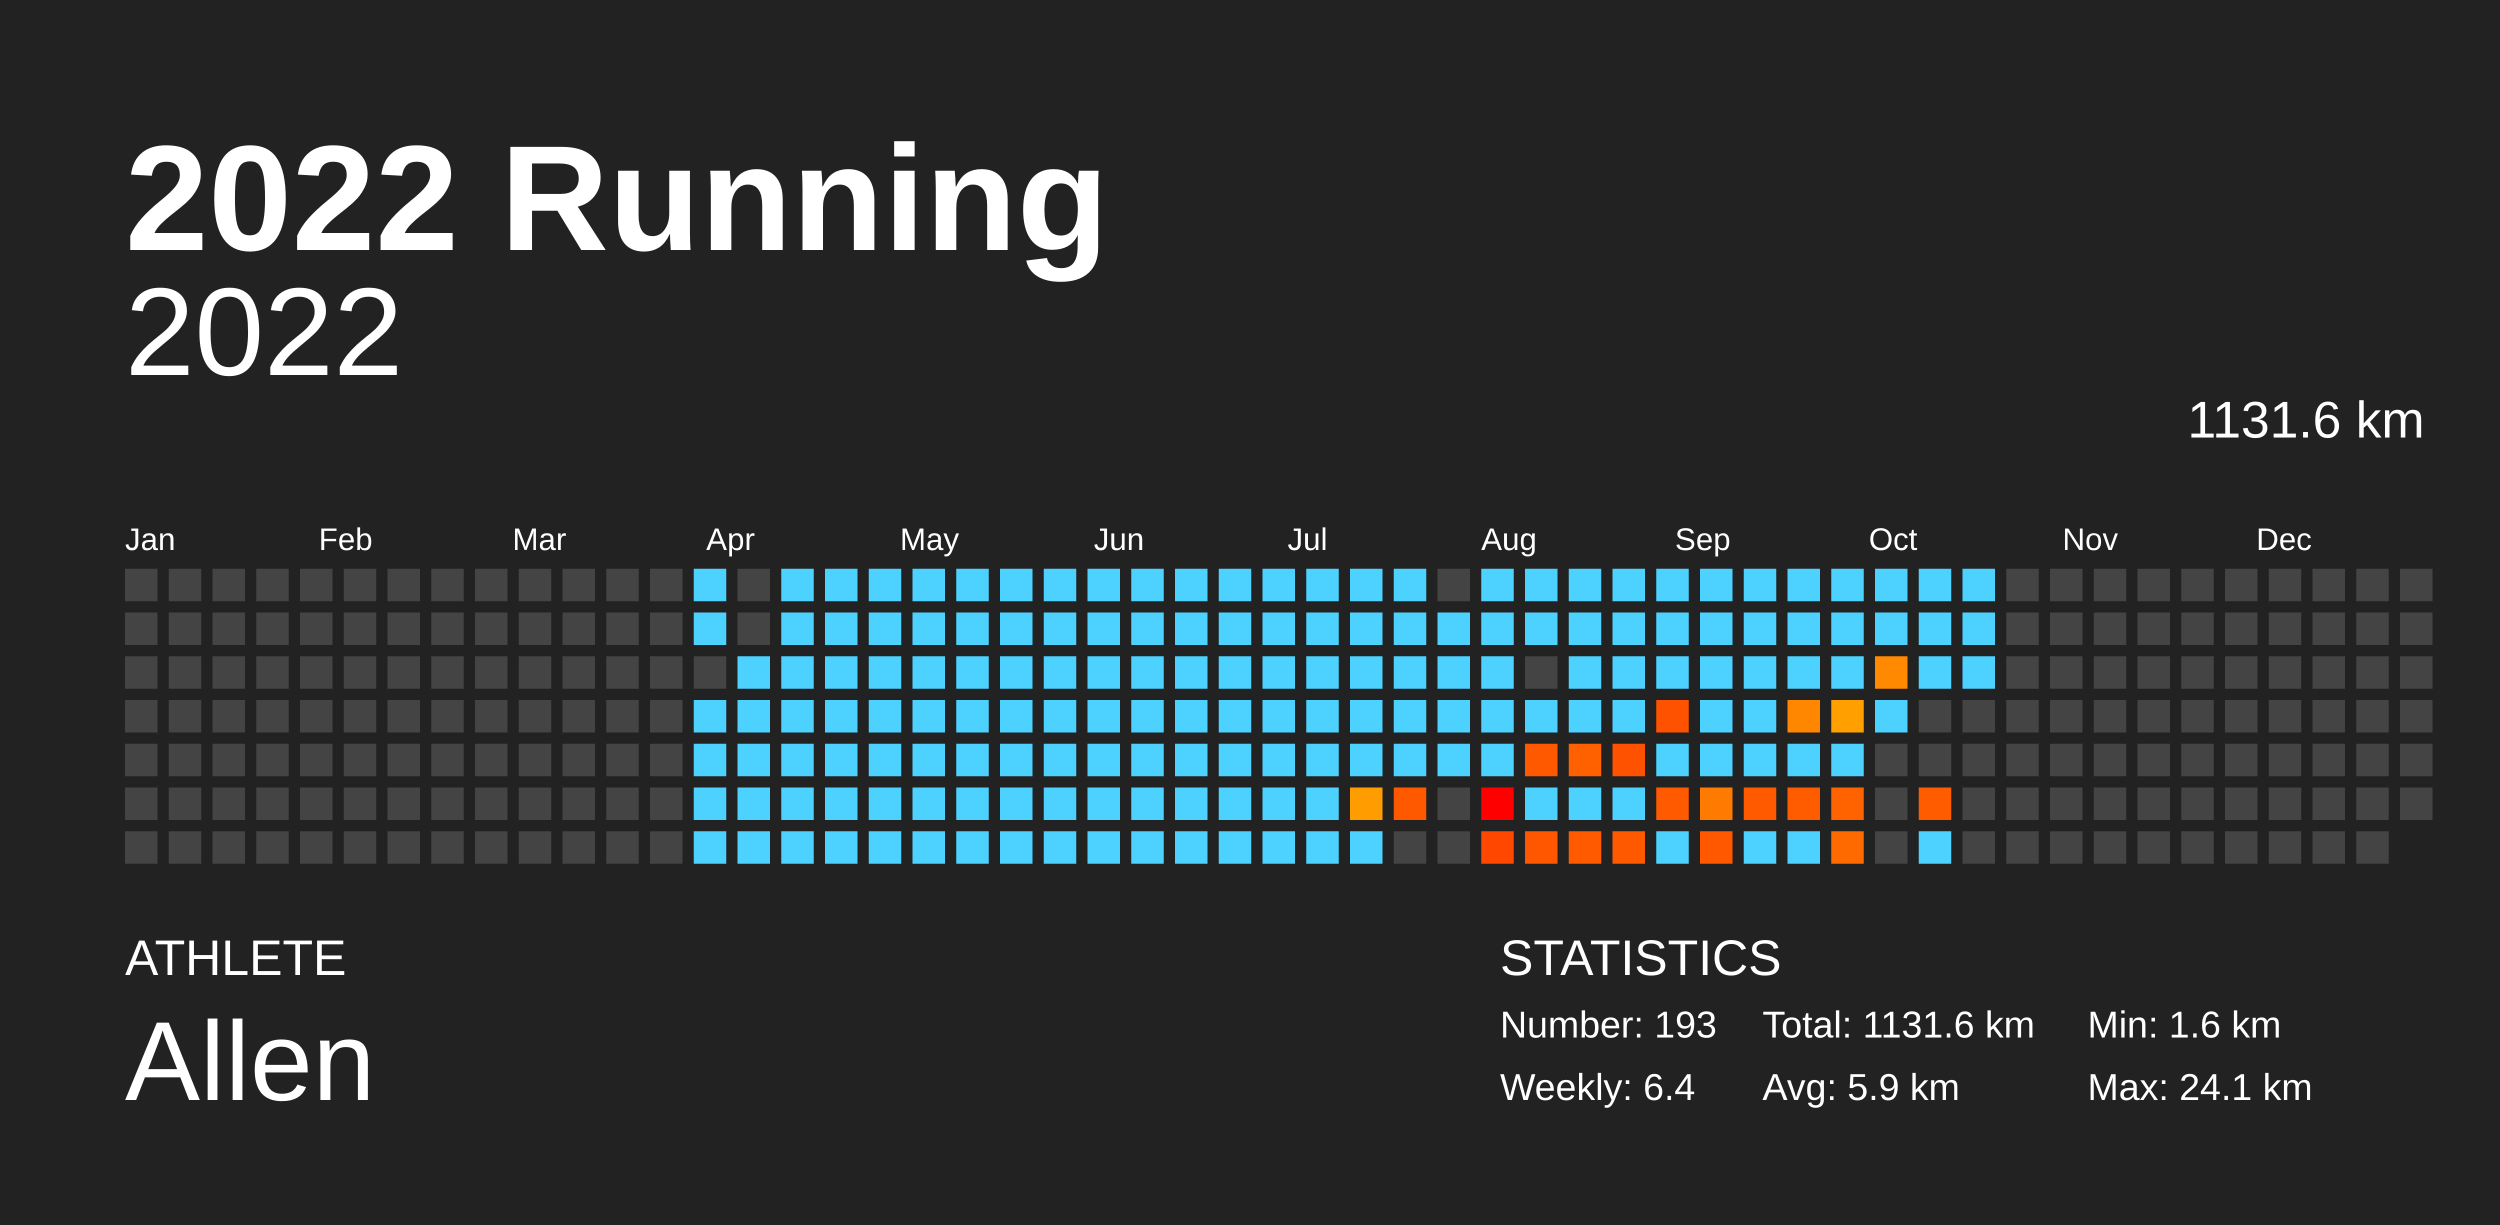
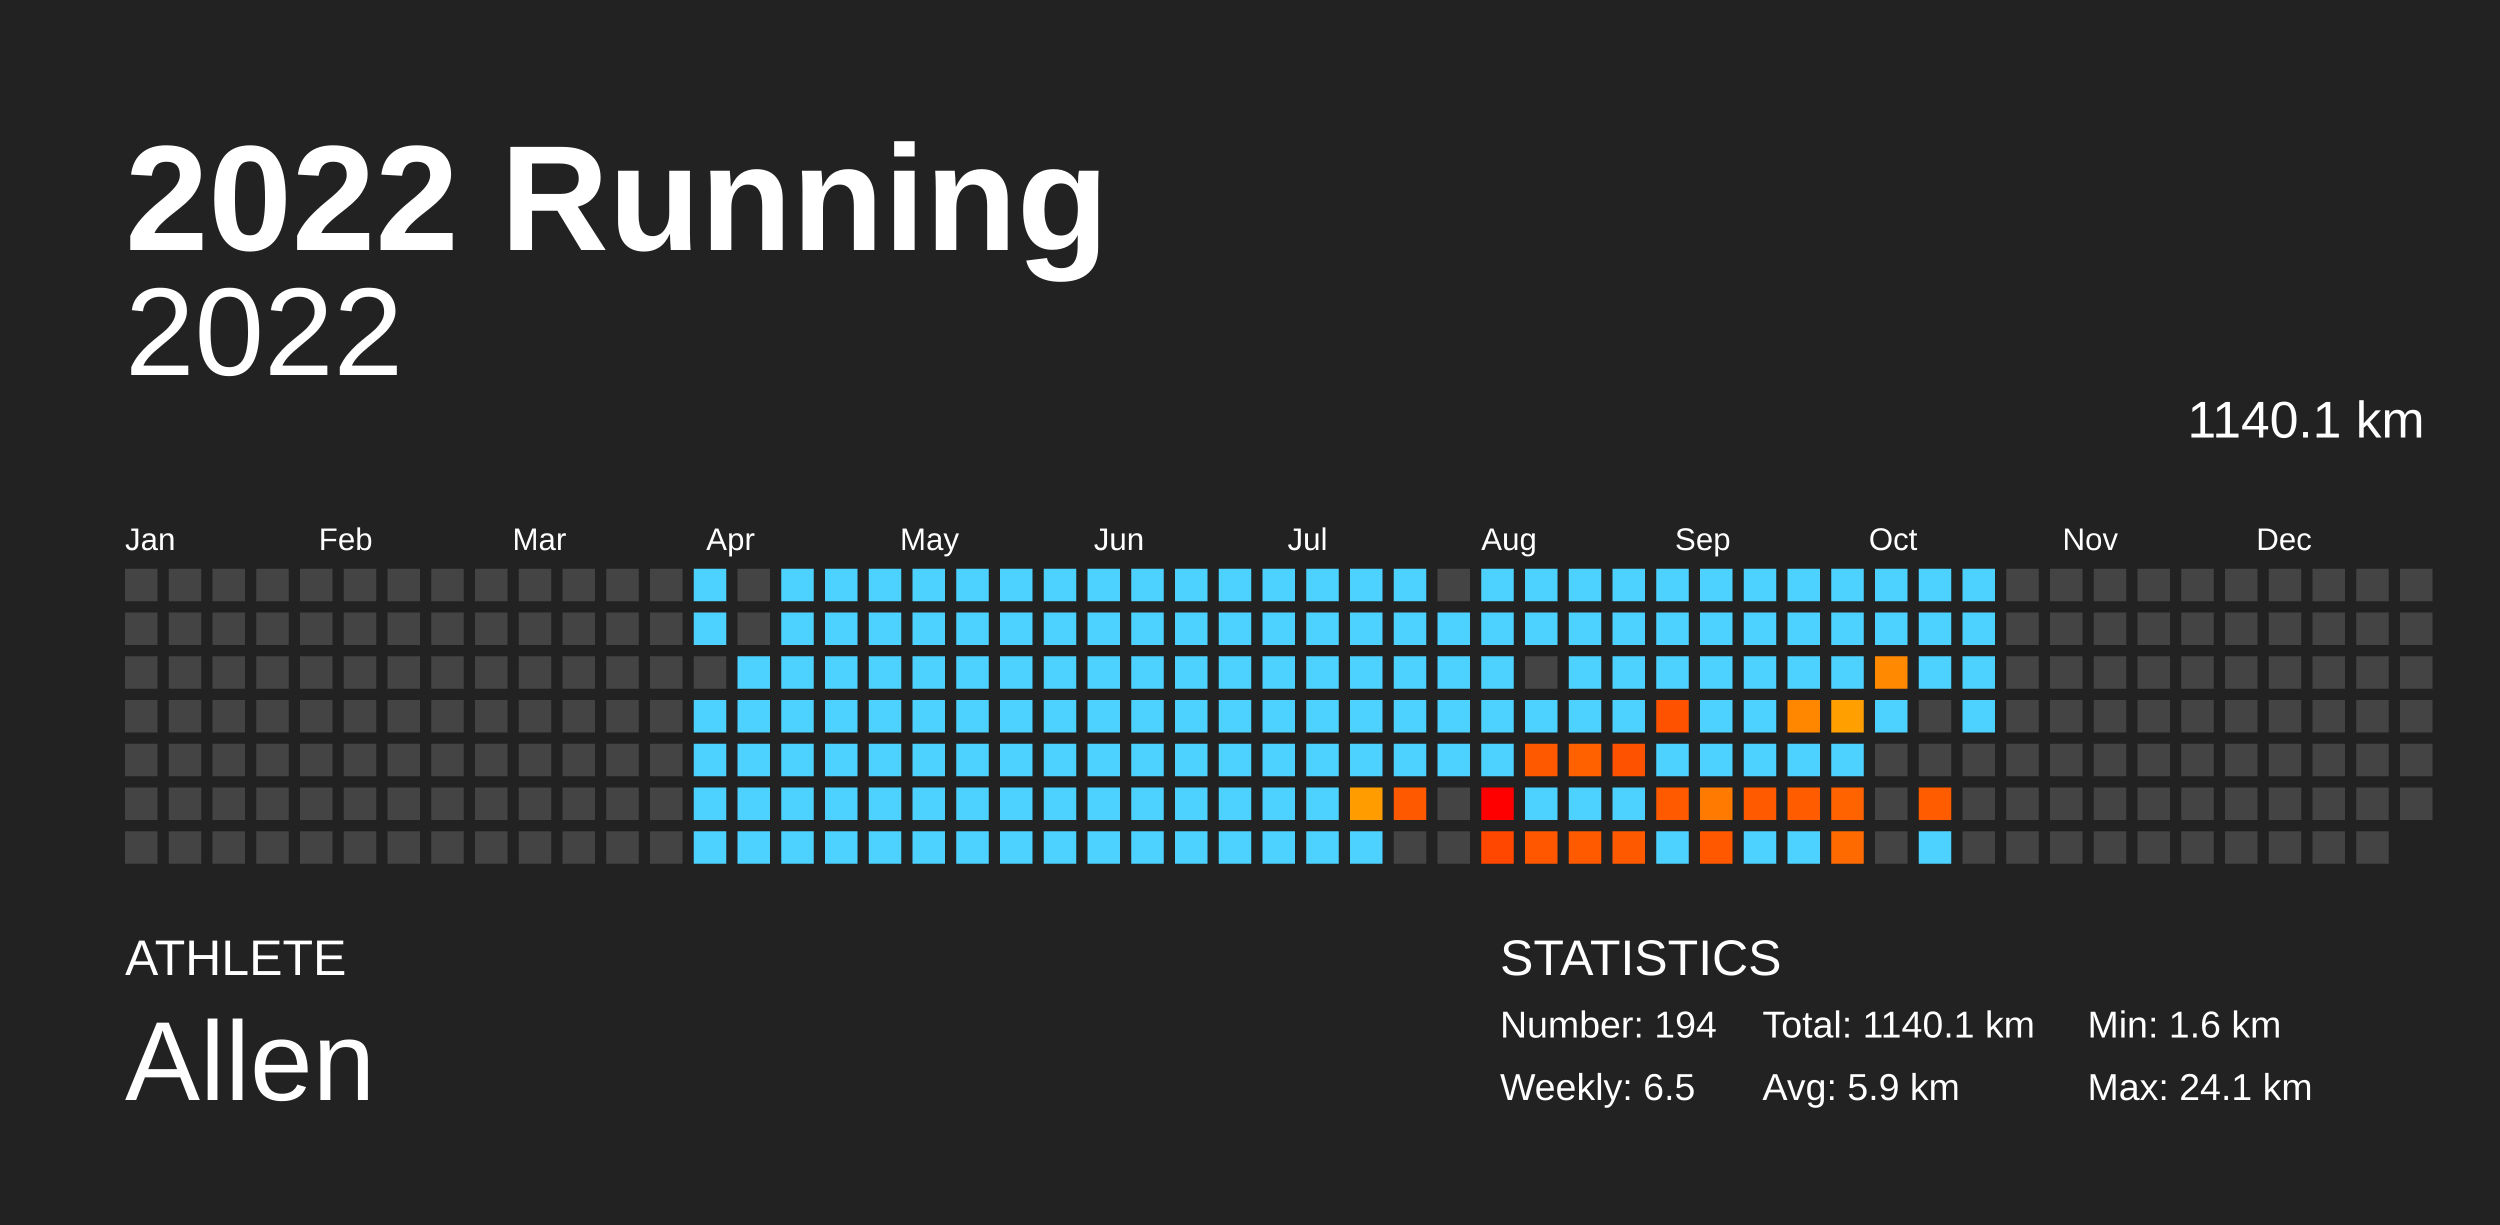
<svg xmlns="http://www.w3.org/2000/svg" baseProfile="full" height="98mm" version="1.1" viewBox="0,0,200,98" width="200mm">
  <defs />
  <rect fill="#222222" height="98" width="200" x="0" y="0" />
  <text fill="#FFFFFF" style="font-size:12px; font-family:Arial; font-weight:bold;" x="10" y="20">2022 Running</text>
  <text fill="#FFFFFF" style="font-size:4px; font-family:Arial" x="10" y="78">ATHLETE</text>
  <text fill="#FFFFFF" style="font-size:9px; font-family:Arial" x="10" y="88">Allen</text>
  <text fill="#FFFFFF" style="font-size:4px; font-family:Arial" x="120" y="78">STATISTICS</text>
-   <text fill="#FFFFFF" style="font-size:3px; font-family:Arial" x="120" y="83">Number: 193</text>
-   <text fill="#FFFFFF" style="font-size:3px; font-family:Arial" x="120" y="88">Weekly: 6.4</text>
-   <text fill="#FFFFFF" style="font-size:3px; font-family:Arial" x="141" y="83">Total: 1131.6 km</text>
+   <text fill="#FFFFFF" style="font-size:3px; font-family:Arial" x="120" y="83">Number: 194</text>
+   <text fill="#FFFFFF" style="font-size:3px; font-family:Arial" x="120" y="88">Weekly: 6.5</text>
+   <text fill="#FFFFFF" style="font-size:3px; font-family:Arial" x="141" y="83">Total: 1140.1 km</text>
  <text fill="#FFFFFF" style="font-size:3px; font-family:Arial" x="141" y="88">Avg: 5.9 km</text>
  <text fill="#FFFFFF" style="font-size:3px; font-family:Arial" x="167" y="83">Min: 1.6 km</text>
  <text fill="#FFFFFF" style="font-size:3px; font-family:Arial" x="167" y="88">Max: 24.1 km</text>
  <text alignment-baseline="hanging" fill="#FFFFFF" style="font-size:10.0px; font-family:Arial;" x="10" y="30">2022</text>
-   <text alignment-baseline="hanging" fill="#FFFFFF" style="font-size:4.125px; font-family:Arial;" x="175" y="35">1131.6 km</text>
+   <text alignment-baseline="hanging" fill="#FFFFFF" style="font-size:4.125px; font-family:Arial;" x="175" y="35">1140.1 km</text>
  <text fill="#FFFFFF" style="font-size:2.5px; font-family:Arial" x="10.0" y="44">Jan</text>
  <text fill="#FFFFFF" style="font-size:2.5px; font-family:Arial" x="25.5" y="44">Feb</text>
  <text fill="#FFFFFF" style="font-size:2.5px; font-family:Arial" x="41.0" y="44">Mar</text>
  <text fill="#FFFFFF" style="font-size:2.5px; font-family:Arial" x="56.5" y="44">Apr</text>
  <text fill="#FFFFFF" style="font-size:2.5px; font-family:Arial" x="72.0" y="44">May</text>
  <text fill="#FFFFFF" style="font-size:2.5px; font-family:Arial" x="87.5" y="44">Jun</text>
  <text fill="#FFFFFF" style="font-size:2.5px; font-family:Arial" x="103.0" y="44">Jul</text>
  <text fill="#FFFFFF" style="font-size:2.5px; font-family:Arial" x="118.5" y="44">Aug</text>
  <text fill="#FFFFFF" style="font-size:2.5px; font-family:Arial" x="134.0" y="44">Sep</text>
  <text fill="#FFFFFF" style="font-size:2.5px; font-family:Arial" x="149.5" y="44">Oct</text>
  <text fill="#FFFFFF" style="font-size:2.5px; font-family:Arial" x="165.0" y="44">Nov</text>
  <text fill="#FFFFFF" style="font-size:2.5px; font-family:Arial" x="180.5" y="44">Dec</text>
  <rect fill="#444444" height="2.6" width="2.6" x="10.0" y="45.5" />
  <rect fill="#444444" height="2.6" width="2.6" x="10.0" y="49.0" />
  <rect fill="#444444" height="2.6" width="2.6" x="10.0" y="52.5" />
  <rect fill="#444444" height="2.6" width="2.6" x="10.0" y="56.0" />
  <rect fill="#444444" height="2.6" width="2.6" x="10.0" y="59.5" />
  <rect fill="#444444" height="2.6" width="2.6" x="10.0" y="63.0" />
  <rect fill="#444444" height="2.6" width="2.6" x="10.0" y="66.5" />
  <rect fill="#444444" height="2.6" width="2.6" x="13.5" y="45.5" />
  <rect fill="#444444" height="2.6" width="2.6" x="13.5" y="49.0" />
  <rect fill="#444444" height="2.6" width="2.6" x="13.5" y="52.5" />
  <rect fill="#444444" height="2.6" width="2.6" x="13.5" y="56.0" />
  <rect fill="#444444" height="2.6" width="2.6" x="13.5" y="59.5" />
  <rect fill="#444444" height="2.6" width="2.6" x="13.5" y="63.0" />
  <rect fill="#444444" height="2.6" width="2.6" x="13.5" y="66.5" />
  <rect fill="#444444" height="2.6" width="2.6" x="17.0" y="45.5" />
  <rect fill="#444444" height="2.6" width="2.6" x="17.0" y="49.0" />
  <rect fill="#444444" height="2.6" width="2.6" x="17.0" y="52.5" />
  <rect fill="#444444" height="2.6" width="2.6" x="17.0" y="56.0" />
  <rect fill="#444444" height="2.6" width="2.6" x="17.0" y="59.5" />
  <rect fill="#444444" height="2.6" width="2.6" x="17.0" y="63.0" />
  <rect fill="#444444" height="2.6" width="2.6" x="17.0" y="66.5" />
  <rect fill="#444444" height="2.6" width="2.6" x="20.5" y="45.5" />
  <rect fill="#444444" height="2.6" width="2.6" x="20.5" y="49.0" />
  <rect fill="#444444" height="2.6" width="2.6" x="20.5" y="52.5" />
  <rect fill="#444444" height="2.6" width="2.6" x="20.5" y="56.0" />
  <rect fill="#444444" height="2.6" width="2.6" x="20.5" y="59.5" />
  <rect fill="#444444" height="2.6" width="2.6" x="20.5" y="63.0" />
  <rect fill="#444444" height="2.6" width="2.6" x="20.5" y="66.5" />
  <rect fill="#444444" height="2.6" width="2.6" x="24.0" y="45.5" />
  <rect fill="#444444" height="2.6" width="2.6" x="24.0" y="49.0" />
  <rect fill="#444444" height="2.6" width="2.6" x="24.0" y="52.5" />
  <rect fill="#444444" height="2.6" width="2.6" x="24.0" y="56.0" />
  <rect fill="#444444" height="2.6" width="2.6" x="24.0" y="59.5" />
  <rect fill="#444444" height="2.6" width="2.6" x="24.0" y="63.0" />
  <rect fill="#444444" height="2.6" width="2.6" x="24.0" y="66.5" />
  <rect fill="#444444" height="2.6" width="2.6" x="27.5" y="45.5" />
  <rect fill="#444444" height="2.6" width="2.6" x="27.5" y="49.0" />
  <rect fill="#444444" height="2.6" width="2.6" x="27.5" y="52.5" />
  <rect fill="#444444" height="2.6" width="2.6" x="27.5" y="56.0" />
  <rect fill="#444444" height="2.6" width="2.6" x="27.5" y="59.5" />
  <rect fill="#444444" height="2.6" width="2.6" x="27.5" y="63.0" />
  <rect fill="#444444" height="2.6" width="2.6" x="27.5" y="66.5" />
  <rect fill="#444444" height="2.6" width="2.6" x="31.0" y="45.5" />
  <rect fill="#444444" height="2.6" width="2.6" x="31.0" y="49.0" />
  <rect fill="#444444" height="2.6" width="2.6" x="31.0" y="52.5" />
  <rect fill="#444444" height="2.6" width="2.6" x="31.0" y="56.0" />
  <rect fill="#444444" height="2.6" width="2.6" x="31.0" y="59.5" />
  <rect fill="#444444" height="2.6" width="2.6" x="31.0" y="63.0" />
  <rect fill="#444444" height="2.6" width="2.6" x="31.0" y="66.5" />
  <rect fill="#444444" height="2.6" width="2.6" x="34.5" y="45.5" />
  <rect fill="#444444" height="2.6" width="2.6" x="34.5" y="49.0" />
  <rect fill="#444444" height="2.6" width="2.6" x="34.5" y="52.5" />
  <rect fill="#444444" height="2.6" width="2.6" x="34.5" y="56.0" />
  <rect fill="#444444" height="2.6" width="2.6" x="34.5" y="59.5" />
  <rect fill="#444444" height="2.6" width="2.6" x="34.5" y="63.0" />
  <rect fill="#444444" height="2.6" width="2.6" x="34.5" y="66.5" />
  <rect fill="#444444" height="2.6" width="2.6" x="38.0" y="45.5" />
  <rect fill="#444444" height="2.6" width="2.6" x="38.0" y="49.0" />
  <rect fill="#444444" height="2.6" width="2.6" x="38.0" y="52.5" />
  <rect fill="#444444" height="2.6" width="2.6" x="38.0" y="56.0" />
  <rect fill="#444444" height="2.6" width="2.6" x="38.0" y="59.5" />
  <rect fill="#444444" height="2.6" width="2.6" x="38.0" y="63.0" />
  <rect fill="#444444" height="2.6" width="2.6" x="38.0" y="66.5" />
  <rect fill="#444444" height="2.6" width="2.6" x="41.5" y="45.5" />
  <rect fill="#444444" height="2.6" width="2.6" x="41.5" y="49.0" />
  <rect fill="#444444" height="2.6" width="2.6" x="41.5" y="52.5" />
  <rect fill="#444444" height="2.6" width="2.6" x="41.5" y="56.0" />
  <rect fill="#444444" height="2.6" width="2.6" x="41.5" y="59.5" />
  <rect fill="#444444" height="2.6" width="2.6" x="41.5" y="63.0" />
  <rect fill="#444444" height="2.6" width="2.6" x="41.5" y="66.5" />
  <rect fill="#444444" height="2.6" width="2.6" x="45.0" y="45.5" />
  <rect fill="#444444" height="2.6" width="2.6" x="45.0" y="49.0" />
  <rect fill="#444444" height="2.6" width="2.6" x="45.0" y="52.5" />
  <rect fill="#444444" height="2.6" width="2.6" x="45.0" y="56.0" />
  <rect fill="#444444" height="2.6" width="2.6" x="45.0" y="59.5" />
  <rect fill="#444444" height="2.6" width="2.6" x="45.0" y="63.0" />
  <rect fill="#444444" height="2.6" width="2.6" x="45.0" y="66.5" />
  <rect fill="#444444" height="2.6" width="2.6" x="48.5" y="45.5" />
  <rect fill="#444444" height="2.6" width="2.6" x="48.5" y="49.0" />
  <rect fill="#444444" height="2.6" width="2.6" x="48.5" y="52.5" />
  <rect fill="#444444" height="2.6" width="2.6" x="48.5" y="56.0" />
  <rect fill="#444444" height="2.6" width="2.6" x="48.5" y="59.5" />
  <rect fill="#444444" height="2.6" width="2.6" x="48.5" y="63.0" />
  <rect fill="#444444" height="2.6" width="2.6" x="48.5" y="66.5" />
  <rect fill="#444444" height="2.6" width="2.6" x="52.0" y="45.5" />
  <rect fill="#444444" height="2.6" width="2.6" x="52.0" y="49.0" />
  <rect fill="#444444" height="2.6" width="2.6" x="52.0" y="52.5" />
  <rect fill="#444444" height="2.6" width="2.6" x="52.0" y="56.0" />
  <rect fill="#444444" height="2.6" width="2.6" x="52.0" y="59.5" />
  <rect fill="#444444" height="2.6" width="2.6" x="52.0" y="63.0" />
  <rect fill="#444444" height="2.6" width="2.6" x="52.0" y="66.5" />
  <rect fill="#4dd2ff" height="2.6" width="2.6" x="55.5" y="45.5" />
  <rect fill="#4dd2ff" height="2.6" width="2.6" x="55.5" y="49.0" />
  <rect fill="#444444" height="2.6" width="2.6" x="55.5" y="52.5" />
  <rect fill="#4dd2ff" height="2.6" width="2.6" x="55.5" y="56.0" />
  <rect fill="#4dd2ff" height="2.6" width="2.6" x="55.5" y="59.5" />
  <rect fill="#4dd2ff" height="2.6" width="2.6" x="55.5" y="63.0" />
  <rect fill="#4dd2ff" height="2.6" width="2.6" x="55.5" y="66.5" />
  <rect fill="#444444" height="2.6" width="2.6" x="59.0" y="45.5" />
  <rect fill="#444444" height="2.6" width="2.6" x="59.0" y="49.0" />
  <rect fill="#4dd2ff" height="2.6" width="2.6" x="59.0" y="52.5" />
  <rect fill="#4dd2ff" height="2.6" width="2.6" x="59.0" y="56.0" />
  <rect fill="#4dd2ff" height="2.6" width="2.6" x="59.0" y="59.5" />
  <rect fill="#4dd2ff" height="2.6" width="2.6" x="59.0" y="63.0" />
  <rect fill="#4dd2ff" height="2.6" width="2.6" x="59.0" y="66.5" />
  <rect fill="#4dd2ff" height="2.6" width="2.6" x="62.5" y="45.5" />
  <rect fill="#4dd2ff" height="2.6" width="2.6" x="62.5" y="49.0" />
  <rect fill="#4dd2ff" height="2.6" width="2.6" x="62.5" y="52.5" />
  <rect fill="#4dd2ff" height="2.6" width="2.6" x="62.5" y="56.0" />
  <rect fill="#4dd2ff" height="2.6" width="2.6" x="62.5" y="59.5" />
  <rect fill="#4dd2ff" height="2.6" width="2.6" x="62.5" y="63.0" />
  <rect fill="#4dd2ff" height="2.6" width="2.6" x="62.5" y="66.5" />
  <rect fill="#4dd2ff" height="2.6" width="2.6" x="66.0" y="45.5" />
  <rect fill="#4dd2ff" height="2.6" width="2.6" x="66.0" y="49.0" />
  <rect fill="#4dd2ff" height="2.6" width="2.6" x="66.0" y="52.5" />
  <rect fill="#4dd2ff" height="2.6" width="2.6" x="66.0" y="56.0" />
  <rect fill="#4dd2ff" height="2.6" width="2.6" x="66.0" y="59.5" />
  <rect fill="#4dd2ff" height="2.6" width="2.6" x="66.0" y="63.0" />
  <rect fill="#4dd2ff" height="2.6" width="2.6" x="66.0" y="66.5" />
  <rect fill="#4dd2ff" height="2.6" width="2.6" x="69.5" y="45.5" />
  <rect fill="#4dd2ff" height="2.6" width="2.6" x="69.5" y="49.0" />
  <rect fill="#4dd2ff" height="2.6" width="2.6" x="69.5" y="52.5" />
  <rect fill="#4dd2ff" height="2.6" width="2.6" x="69.5" y="56.0" />
  <rect fill="#4dd2ff" height="2.6" width="2.6" x="69.5" y="59.5" />
  <rect fill="#4dd2ff" height="2.6" width="2.6" x="69.5" y="63.0" />
  <rect fill="#4dd2ff" height="2.6" width="2.6" x="69.5" y="66.5" />
  <rect fill="#4dd2ff" height="2.6" width="2.6" x="73.0" y="45.5" />
  <rect fill="#4dd2ff" height="2.6" width="2.6" x="73.0" y="49.0" />
  <rect fill="#4dd2ff" height="2.6" width="2.6" x="73.0" y="52.5" />
  <rect fill="#4dd2ff" height="2.6" width="2.6" x="73.0" y="56.0" />
  <rect fill="#4dd2ff" height="2.6" width="2.6" x="73.0" y="59.5" />
  <rect fill="#4dd2ff" height="2.6" width="2.6" x="73.0" y="63.0" />
  <rect fill="#4dd2ff" height="2.6" width="2.6" x="73.0" y="66.5" />
  <rect fill="#4dd2ff" height="2.6" width="2.6" x="76.5" y="45.5" />
  <rect fill="#4dd2ff" height="2.6" width="2.6" x="76.5" y="49.0" />
  <rect fill="#4dd2ff" height="2.6" width="2.6" x="76.5" y="52.5" />
  <rect fill="#4dd2ff" height="2.6" width="2.6" x="76.5" y="56.0" />
  <rect fill="#4dd2ff" height="2.6" width="2.6" x="76.5" y="59.5" />
  <rect fill="#4dd2ff" height="2.6" width="2.6" x="76.5" y="63.0" />
  <rect fill="#4dd2ff" height="2.6" width="2.6" x="76.5" y="66.5" />
  <rect fill="#4dd2ff" height="2.6" width="2.6" x="80.0" y="45.5" />
  <rect fill="#4dd2ff" height="2.6" width="2.6" x="80.0" y="49.0" />
  <rect fill="#4dd2ff" height="2.6" width="2.6" x="80.0" y="52.5" />
  <rect fill="#4dd2ff" height="2.6" width="2.6" x="80.0" y="56.0" />
  <rect fill="#4dd2ff" height="2.6" width="2.6" x="80.0" y="59.5" />
  <rect fill="#4dd2ff" height="2.6" width="2.6" x="80.0" y="63.0" />
  <rect fill="#4dd2ff" height="2.6" width="2.6" x="80.0" y="66.5" />
  <rect fill="#4dd2ff" height="2.6" width="2.6" x="83.5" y="45.5" />
  <rect fill="#4dd2ff" height="2.6" width="2.6" x="83.5" y="49.0" />
  <rect fill="#4dd2ff" height="2.6" width="2.6" x="83.5" y="52.5" />
  <rect fill="#4dd2ff" height="2.6" width="2.6" x="83.5" y="56.0" />
  <rect fill="#4dd2ff" height="2.6" width="2.6" x="83.5" y="59.5" />
  <rect fill="#4dd2ff" height="2.6" width="2.6" x="83.5" y="63.0" />
  <rect fill="#4dd2ff" height="2.6" width="2.6" x="83.5" y="66.5" />
  <rect fill="#4dd2ff" height="2.6" width="2.6" x="87.0" y="45.5" />
  <rect fill="#4dd2ff" height="2.6" width="2.6" x="87.0" y="49.0" />
  <rect fill="#4dd2ff" height="2.6" width="2.6" x="87.0" y="52.5" />
  <rect fill="#4dd2ff" height="2.6" width="2.6" x="87.0" y="56.0" />
  <rect fill="#4dd2ff" height="2.6" width="2.6" x="87.0" y="59.5" />
  <rect fill="#4dd2ff" height="2.6" width="2.6" x="87.0" y="63.0" />
  <rect fill="#4dd2ff" height="2.6" width="2.6" x="87.0" y="66.5" />
  <rect fill="#4dd2ff" height="2.6" width="2.6" x="90.5" y="45.5" />
  <rect fill="#4dd2ff" height="2.6" width="2.6" x="90.5" y="49.0" />
  <rect fill="#4dd2ff" height="2.6" width="2.6" x="90.5" y="52.5" />
  <rect fill="#4dd2ff" height="2.6" width="2.6" x="90.5" y="56.0" />
  <rect fill="#4dd2ff" height="2.6" width="2.6" x="90.5" y="59.5" />
  <rect fill="#4dd2ff" height="2.6" width="2.6" x="90.5" y="63.0" />
  <rect fill="#4dd2ff" height="2.6" width="2.6" x="90.5" y="66.5" />
  <rect fill="#4dd2ff" height="2.6" width="2.6" x="94.0" y="45.5" />
  <rect fill="#4dd2ff" height="2.6" width="2.6" x="94.0" y="49.0" />
  <rect fill="#4dd2ff" height="2.6" width="2.6" x="94.0" y="52.5" />
  <rect fill="#4dd2ff" height="2.6" width="2.6" x="94.0" y="56.0" />
  <rect fill="#4dd2ff" height="2.6" width="2.6" x="94.0" y="59.5" />
  <rect fill="#4dd2ff" height="2.6" width="2.6" x="94.0" y="63.0" />
  <rect fill="#4dd2ff" height="2.6" width="2.6" x="94.0" y="66.5" />
  <rect fill="#4dd2ff" height="2.6" width="2.6" x="97.5" y="45.5" />
  <rect fill="#4dd2ff" height="2.6" width="2.6" x="97.5" y="49.0" />
  <rect fill="#4dd2ff" height="2.6" width="2.6" x="97.5" y="52.5" />
  <rect fill="#4dd2ff" height="2.6" width="2.6" x="97.5" y="56.0" />
  <rect fill="#4dd2ff" height="2.6" width="2.6" x="97.5" y="59.5" />
  <rect fill="#4dd2ff" height="2.6" width="2.6" x="97.5" y="63.0" />
  <rect fill="#4dd2ff" height="2.6" width="2.6" x="97.5" y="66.5" />
  <rect fill="#4dd2ff" height="2.6" width="2.6" x="101.0" y="45.5" />
  <rect fill="#4dd2ff" height="2.6" width="2.6" x="101.0" y="49.0" />
  <rect fill="#4dd2ff" height="2.6" width="2.6" x="101.0" y="52.5" />
  <rect fill="#4dd2ff" height="2.6" width="2.6" x="101.0" y="56.0" />
  <rect fill="#4dd2ff" height="2.6" width="2.6" x="101.0" y="59.5" />
  <rect fill="#4dd2ff" height="2.6" width="2.6" x="101.0" y="63.0" />
  <rect fill="#4dd2ff" height="2.6" width="2.6" x="101.0" y="66.5" />
  <rect fill="#4dd2ff" height="2.6" width="2.6" x="104.5" y="45.5" />
  <rect fill="#4dd2ff" height="2.6" width="2.6" x="104.5" y="49.0" />
  <rect fill="#4dd2ff" height="2.6" width="2.6" x="104.5" y="52.5" />
  <rect fill="#4dd2ff" height="2.6" width="2.6" x="104.5" y="56.0" />
  <rect fill="#4dd2ff" height="2.6" width="2.6" x="104.5" y="59.5" />
  <rect fill="#4dd2ff" height="2.6" width="2.6" x="104.5" y="63.0" />
  <rect fill="#4dd2ff" height="2.6" width="2.6" x="104.5" y="66.5" />
  <rect fill="#4dd2ff" height="2.6" width="2.6" x="108.0" y="45.5" />
  <rect fill="#4dd2ff" height="2.6" width="2.6" x="108.0" y="49.0" />
  <rect fill="#4dd2ff" height="2.6" width="2.6" x="108.0" y="52.5" />
  <rect fill="#4dd2ff" height="2.6" width="2.6" x="108.0" y="56.0" />
  <rect fill="#4dd2ff" height="2.6" width="2.6" x="108.0" y="59.5" />
  <rect fill="#ff9d00" height="2.6" width="2.6" x="108.0" y="63.0" />
  <rect fill="#4dd2ff" height="2.6" width="2.6" x="108.0" y="66.5" />
  <rect fill="#4dd2ff" height="2.6" width="2.6" x="111.5" y="45.5" />
  <rect fill="#4dd2ff" height="2.6" width="2.6" x="111.5" y="49.0" />
  <rect fill="#4dd2ff" height="2.6" width="2.6" x="111.5" y="52.5" />
  <rect fill="#4dd2ff" height="2.6" width="2.6" x="111.5" y="56.0" />
  <rect fill="#4dd2ff" height="2.6" width="2.6" x="111.5" y="59.5" />
  <rect fill="#ff5900" height="2.6" width="2.6" x="111.5" y="63.0" />
  <rect fill="#444444" height="2.6" width="2.6" x="111.5" y="66.5" />
  <rect fill="#444444" height="2.6" width="2.6" x="115.0" y="45.5" />
  <rect fill="#4dd2ff" height="2.6" width="2.6" x="115.0" y="49.0" />
  <rect fill="#4dd2ff" height="2.6" width="2.6" x="115.0" y="52.5" />
  <rect fill="#4dd2ff" height="2.6" width="2.6" x="115.0" y="56.0" />
  <rect fill="#4dd2ff" height="2.6" width="2.6" x="115.0" y="59.5" />
  <rect fill="#444444" height="2.6" width="2.6" x="115.0" y="63.0" />
  <rect fill="#444444" height="2.6" width="2.6" x="115.0" y="66.5" />
  <rect fill="#4dd2ff" height="2.6" width="2.6" x="118.5" y="45.5" />
  <rect fill="#4dd2ff" height="2.6" width="2.6" x="118.5" y="49.0" />
  <rect fill="#4dd2ff" height="2.6" width="2.6" x="118.5" y="52.5" />
  <rect fill="#4dd2ff" height="2.6" width="2.6" x="118.5" y="56.0" />
  <rect fill="#4dd2ff" height="2.6" width="2.6" x="118.5" y="59.5" />
  <rect fill="red" height="2.6" width="2.6" x="118.5" y="63.0" />
  <rect fill="#ff4700" height="2.6" width="2.6" x="118.5" y="66.5" />
  <rect fill="#4dd2ff" height="2.6" width="2.6" x="122.0" y="45.5" />
  <rect fill="#4dd2ff" height="2.6" width="2.6" x="122.0" y="49.0" />
  <rect fill="#444444" height="2.6" width="2.6" x="122.0" y="52.5" />
  <rect fill="#4dd2ff" height="2.6" width="2.6" x="122.0" y="56.0" />
  <rect fill="#ff5900" height="2.6" width="2.6" x="122.0" y="59.5" />
  <rect fill="#4dd2ff" height="2.6" width="2.6" x="122.0" y="63.0" />
  <rect fill="#ff5700" height="2.6" width="2.6" x="122.0" y="66.5" />
  <rect fill="#4dd2ff" height="2.6" width="2.6" x="125.5" y="45.5" />
  <rect fill="#4dd2ff" height="2.6" width="2.6" x="125.5" y="49.0" />
  <rect fill="#4dd2ff" height="2.6" width="2.6" x="125.5" y="52.5" />
  <rect fill="#4dd2ff" height="2.6" width="2.6" x="125.5" y="56.0" />
  <rect fill="#ff6100" height="2.6" width="2.6" x="125.5" y="59.5" />
  <rect fill="#4dd2ff" height="2.6" width="2.6" x="125.5" y="63.0" />
  <rect fill="#ff5a00" height="2.6" width="2.6" x="125.5" y="66.5" />
  <rect fill="#4dd2ff" height="2.6" width="2.6" x="129.0" y="45.5" />
  <rect fill="#4dd2ff" height="2.6" width="2.6" x="129.0" y="49.0" />
  <rect fill="#4dd2ff" height="2.6" width="2.6" x="129.0" y="52.5" />
  <rect fill="#4dd2ff" height="2.6" width="2.6" x="129.0" y="56.0" />
  <rect fill="#ff5200" height="2.6" width="2.6" x="129.0" y="59.5" />
  <rect fill="#4dd2ff" height="2.6" width="2.6" x="129.0" y="63.0" />
  <rect fill="#ff5900" height="2.6" width="2.6" x="129.0" y="66.5" />
  <rect fill="#4dd2ff" height="2.6" width="2.6" x="132.5" y="45.5" />
  <rect fill="#4dd2ff" height="2.6" width="2.6" x="132.5" y="49.0" />
  <rect fill="#4dd2ff" height="2.6" width="2.6" x="132.5" y="52.5" />
  <rect fill="#ff5200" height="2.6" width="2.6" x="132.5" y="56.0" />
  <rect fill="#4dd2ff" height="2.6" width="2.6" x="132.5" y="59.5" />
  <rect fill="#ff5a00" height="2.6" width="2.6" x="132.5" y="63.0" />
  <rect fill="#4dd2ff" height="2.6" width="2.6" x="132.5" y="66.5" />
  <rect fill="#4dd2ff" height="2.6" width="2.6" x="136.0" y="45.5" />
  <rect fill="#4dd2ff" height="2.6" width="2.6" x="136.0" y="49.0" />
  <rect fill="#4dd2ff" height="2.6" width="2.6" x="136.0" y="52.5" />
  <rect fill="#4dd2ff" height="2.6" width="2.6" x="136.0" y="56.0" />
  <rect fill="#4dd2ff" height="2.6" width="2.6" x="136.0" y="59.5" />
  <rect fill="#ff7a00" height="2.6" width="2.6" x="136.0" y="63.0" />
  <rect fill="#ff5800" height="2.6" width="2.6" x="136.0" y="66.5" />
  <rect fill="#4dd2ff" height="2.6" width="2.6" x="139.5" y="45.5" />
  <rect fill="#4dd2ff" height="2.6" width="2.6" x="139.5" y="49.0" />
  <rect fill="#4dd2ff" height="2.6" width="2.6" x="139.5" y="52.5" />
  <rect fill="#4dd2ff" height="2.6" width="2.6" x="139.5" y="56.0" />
  <rect fill="#4dd2ff" height="2.6" width="2.6" x="139.5" y="59.5" />
  <rect fill="#ff5a00" height="2.6" width="2.6" x="139.5" y="63.0" />
  <rect fill="#4dd2ff" height="2.6" width="2.6" x="139.5" y="66.5" />
  <rect fill="#4dd2ff" height="2.6" width="2.6" x="143.0" y="45.5" />
  <rect fill="#4dd2ff" height="2.6" width="2.6" x="143.0" y="49.0" />
  <rect fill="#4dd2ff" height="2.6" width="2.6" x="143.0" y="52.5" />
  <rect fill="#ff8700" height="2.6" width="2.6" x="143.0" y="56.0" />
  <rect fill="#4dd2ff" height="2.6" width="2.6" x="143.0" y="59.5" />
  <rect fill="#ff5c00" height="2.6" width="2.6" x="143.0" y="63.0" />
  <rect fill="#4dd2ff" height="2.6" width="2.6" x="143.0" y="66.5" />
  <rect fill="#4dd2ff" height="2.6" width="2.6" x="146.5" y="45.5" />
  <rect fill="#4dd2ff" height="2.6" width="2.6" x="146.5" y="49.0" />
  <rect fill="#4dd2ff" height="2.6" width="2.6" x="146.5" y="52.5" />
  <rect fill="#ff9f00" height="2.6" width="2.6" x="146.5" y="56.0" />
  <rect fill="#4dd2ff" height="2.6" width="2.6" x="146.5" y="59.5" />
  <rect fill="#ff6300" height="2.6" width="2.6" x="146.5" y="63.0" />
  <rect fill="#ff6a00" height="2.6" width="2.6" x="146.5" y="66.5" />
  <rect fill="#4dd2ff" height="2.6" width="2.6" x="150.0" y="45.5" />
  <rect fill="#4dd2ff" height="2.6" width="2.6" x="150.0" y="49.0" />
  <rect fill="#ff8900" height="2.6" width="2.6" x="150.0" y="52.5" />
  <rect fill="#4dd2ff" height="2.6" width="2.6" x="150.0" y="56.0" />
  <rect fill="#444444" height="2.6" width="2.6" x="150.0" y="59.5" />
  <rect fill="#444444" height="2.6" width="2.6" x="150.0" y="63.0" />
  <rect fill="#444444" height="2.6" width="2.6" x="150.0" y="66.5" />
  <rect fill="#4dd2ff" height="2.6" width="2.6" x="153.5" y="45.5" />
  <rect fill="#4dd2ff" height="2.6" width="2.6" x="153.5" y="49.0" />
  <rect fill="#4dd2ff" height="2.6" width="2.6" x="153.5" y="52.5" />
  <rect fill="#444444" height="2.6" width="2.6" x="153.5" y="56.0" />
  <rect fill="#444444" height="2.6" width="2.6" x="153.5" y="59.5" />
  <rect fill="#ff5c00" height="2.6" width="2.6" x="153.5" y="63.0" />
  <rect fill="#4dd2ff" height="2.6" width="2.6" x="153.5" y="66.5" />
  <rect fill="#4dd2ff" height="2.6" width="2.6" x="157.0" y="45.5" />
  <rect fill="#4dd2ff" height="2.6" width="2.6" x="157.0" y="49.0" />
  <rect fill="#4dd2ff" height="2.6" width="2.6" x="157.0" y="52.5" />
-   <rect fill="#444444" height="2.6" width="2.6" x="157.0" y="56.0" />
+   <rect fill="#4dd2ff" height="2.6" width="2.6" x="157.0" y="56.0" />
  <rect fill="#444444" height="2.6" width="2.6" x="157.0" y="59.5" />
  <rect fill="#444444" height="2.6" width="2.6" x="157.0" y="63.0" />
  <rect fill="#444444" height="2.6" width="2.6" x="157.0" y="66.5" />
  <rect fill="#444444" height="2.6" width="2.6" x="160.5" y="45.5" />
  <rect fill="#444444" height="2.6" width="2.6" x="160.5" y="49.0" />
  <rect fill="#444444" height="2.6" width="2.6" x="160.5" y="52.5" />
  <rect fill="#444444" height="2.6" width="2.6" x="160.5" y="56.0" />
  <rect fill="#444444" height="2.6" width="2.6" x="160.5" y="59.5" />
  <rect fill="#444444" height="2.6" width="2.6" x="160.5" y="63.0" />
  <rect fill="#444444" height="2.6" width="2.6" x="160.5" y="66.5" />
  <rect fill="#444444" height="2.6" width="2.6" x="164.0" y="45.5" />
  <rect fill="#444444" height="2.6" width="2.6" x="164.0" y="49.0" />
  <rect fill="#444444" height="2.6" width="2.6" x="164.0" y="52.5" />
  <rect fill="#444444" height="2.6" width="2.6" x="164.0" y="56.0" />
  <rect fill="#444444" height="2.6" width="2.6" x="164.0" y="59.5" />
  <rect fill="#444444" height="2.6" width="2.6" x="164.0" y="63.0" />
  <rect fill="#444444" height="2.6" width="2.6" x="164.0" y="66.5" />
  <rect fill="#444444" height="2.6" width="2.6" x="167.5" y="45.5" />
  <rect fill="#444444" height="2.6" width="2.6" x="167.5" y="49.0" />
  <rect fill="#444444" height="2.6" width="2.6" x="167.5" y="52.5" />
  <rect fill="#444444" height="2.6" width="2.6" x="167.5" y="56.0" />
  <rect fill="#444444" height="2.6" width="2.6" x="167.5" y="59.5" />
  <rect fill="#444444" height="2.6" width="2.6" x="167.5" y="63.0" />
  <rect fill="#444444" height="2.6" width="2.6" x="167.5" y="66.5" />
  <rect fill="#444444" height="2.6" width="2.6" x="171.0" y="45.5" />
  <rect fill="#444444" height="2.6" width="2.6" x="171.0" y="49.0" />
  <rect fill="#444444" height="2.6" width="2.6" x="171.0" y="52.5" />
  <rect fill="#444444" height="2.6" width="2.6" x="171.0" y="56.0" />
  <rect fill="#444444" height="2.6" width="2.6" x="171.0" y="59.5" />
  <rect fill="#444444" height="2.6" width="2.6" x="171.0" y="63.0" />
  <rect fill="#444444" height="2.6" width="2.6" x="171.0" y="66.5" />
  <rect fill="#444444" height="2.6" width="2.6" x="174.5" y="45.5" />
  <rect fill="#444444" height="2.6" width="2.6" x="174.5" y="49.0" />
  <rect fill="#444444" height="2.6" width="2.6" x="174.5" y="52.5" />
  <rect fill="#444444" height="2.6" width="2.6" x="174.5" y="56.0" />
  <rect fill="#444444" height="2.6" width="2.6" x="174.5" y="59.5" />
  <rect fill="#444444" height="2.6" width="2.6" x="174.5" y="63.0" />
  <rect fill="#444444" height="2.6" width="2.6" x="174.5" y="66.5" />
  <rect fill="#444444" height="2.6" width="2.6" x="178.0" y="45.5" />
  <rect fill="#444444" height="2.6" width="2.6" x="178.0" y="49.0" />
  <rect fill="#444444" height="2.6" width="2.6" x="178.0" y="52.5" />
  <rect fill="#444444" height="2.6" width="2.6" x="178.0" y="56.0" />
  <rect fill="#444444" height="2.6" width="2.6" x="178.0" y="59.5" />
  <rect fill="#444444" height="2.6" width="2.6" x="178.0" y="63.0" />
  <rect fill="#444444" height="2.6" width="2.6" x="178.0" y="66.5" />
  <rect fill="#444444" height="2.6" width="2.6" x="181.5" y="45.5" />
  <rect fill="#444444" height="2.6" width="2.6" x="181.5" y="49.0" />
  <rect fill="#444444" height="2.6" width="2.6" x="181.5" y="52.5" />
  <rect fill="#444444" height="2.6" width="2.6" x="181.5" y="56.0" />
  <rect fill="#444444" height="2.6" width="2.6" x="181.5" y="59.5" />
  <rect fill="#444444" height="2.6" width="2.6" x="181.5" y="63.0" />
  <rect fill="#444444" height="2.6" width="2.6" x="181.5" y="66.5" />
  <rect fill="#444444" height="2.6" width="2.6" x="185.0" y="45.5" />
  <rect fill="#444444" height="2.6" width="2.6" x="185.0" y="49.0" />
  <rect fill="#444444" height="2.6" width="2.6" x="185.0" y="52.5" />
  <rect fill="#444444" height="2.6" width="2.6" x="185.0" y="56.0" />
  <rect fill="#444444" height="2.6" width="2.6" x="185.0" y="59.5" />
  <rect fill="#444444" height="2.6" width="2.6" x="185.0" y="63.0" />
  <rect fill="#444444" height="2.6" width="2.6" x="185.0" y="66.5" />
  <rect fill="#444444" height="2.6" width="2.6" x="188.5" y="45.5" />
  <rect fill="#444444" height="2.6" width="2.6" x="188.5" y="49.0" />
  <rect fill="#444444" height="2.6" width="2.6" x="188.5" y="52.5" />
  <rect fill="#444444" height="2.6" width="2.6" x="188.5" y="56.0" />
  <rect fill="#444444" height="2.6" width="2.6" x="188.5" y="59.5" />
  <rect fill="#444444" height="2.6" width="2.6" x="188.5" y="63.0" />
  <rect fill="#444444" height="2.6" width="2.6" x="188.5" y="66.5" />
  <rect fill="#444444" height="2.6" width="2.6" x="192.0" y="45.5" />
  <rect fill="#444444" height="2.6" width="2.6" x="192.0" y="49.0" />
  <rect fill="#444444" height="2.6" width="2.6" x="192.0" y="52.5" />
  <rect fill="#444444" height="2.6" width="2.6" x="192.0" y="56.0" />
  <rect fill="#444444" height="2.6" width="2.6" x="192.0" y="59.5" />
  <rect fill="#444444" height="2.6" width="2.6" x="192.0" y="63.0" />
</svg>
